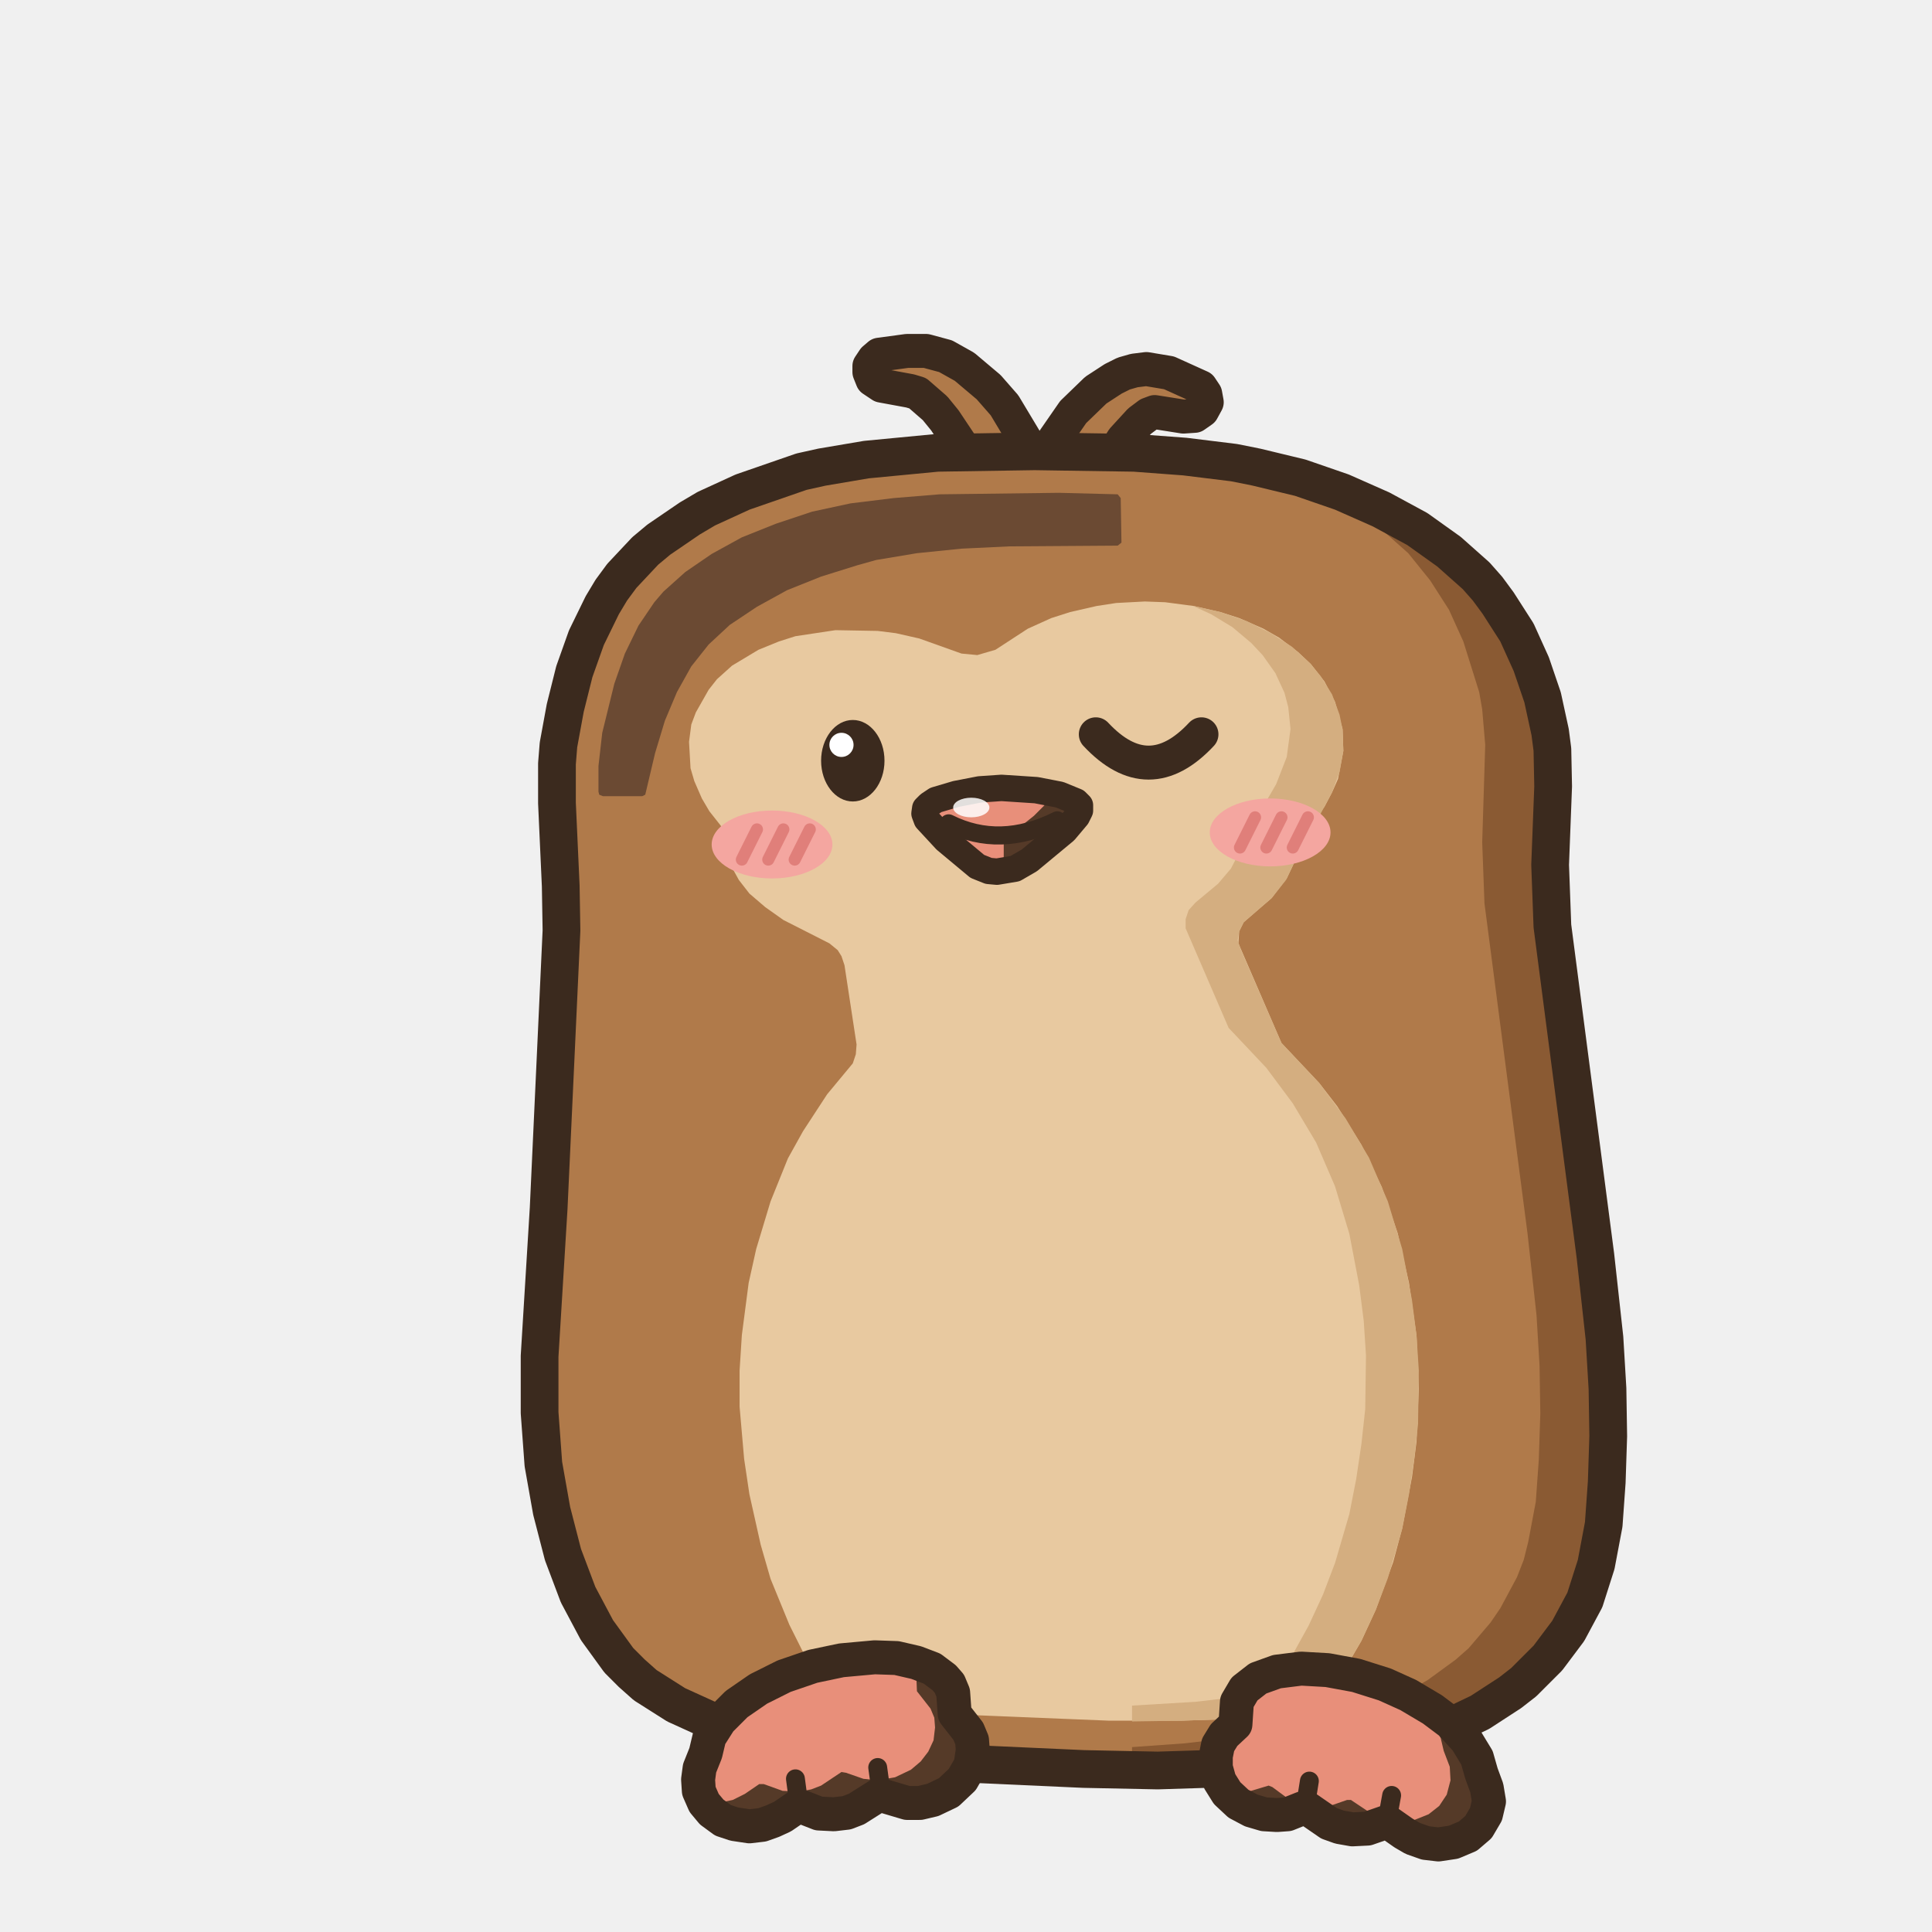
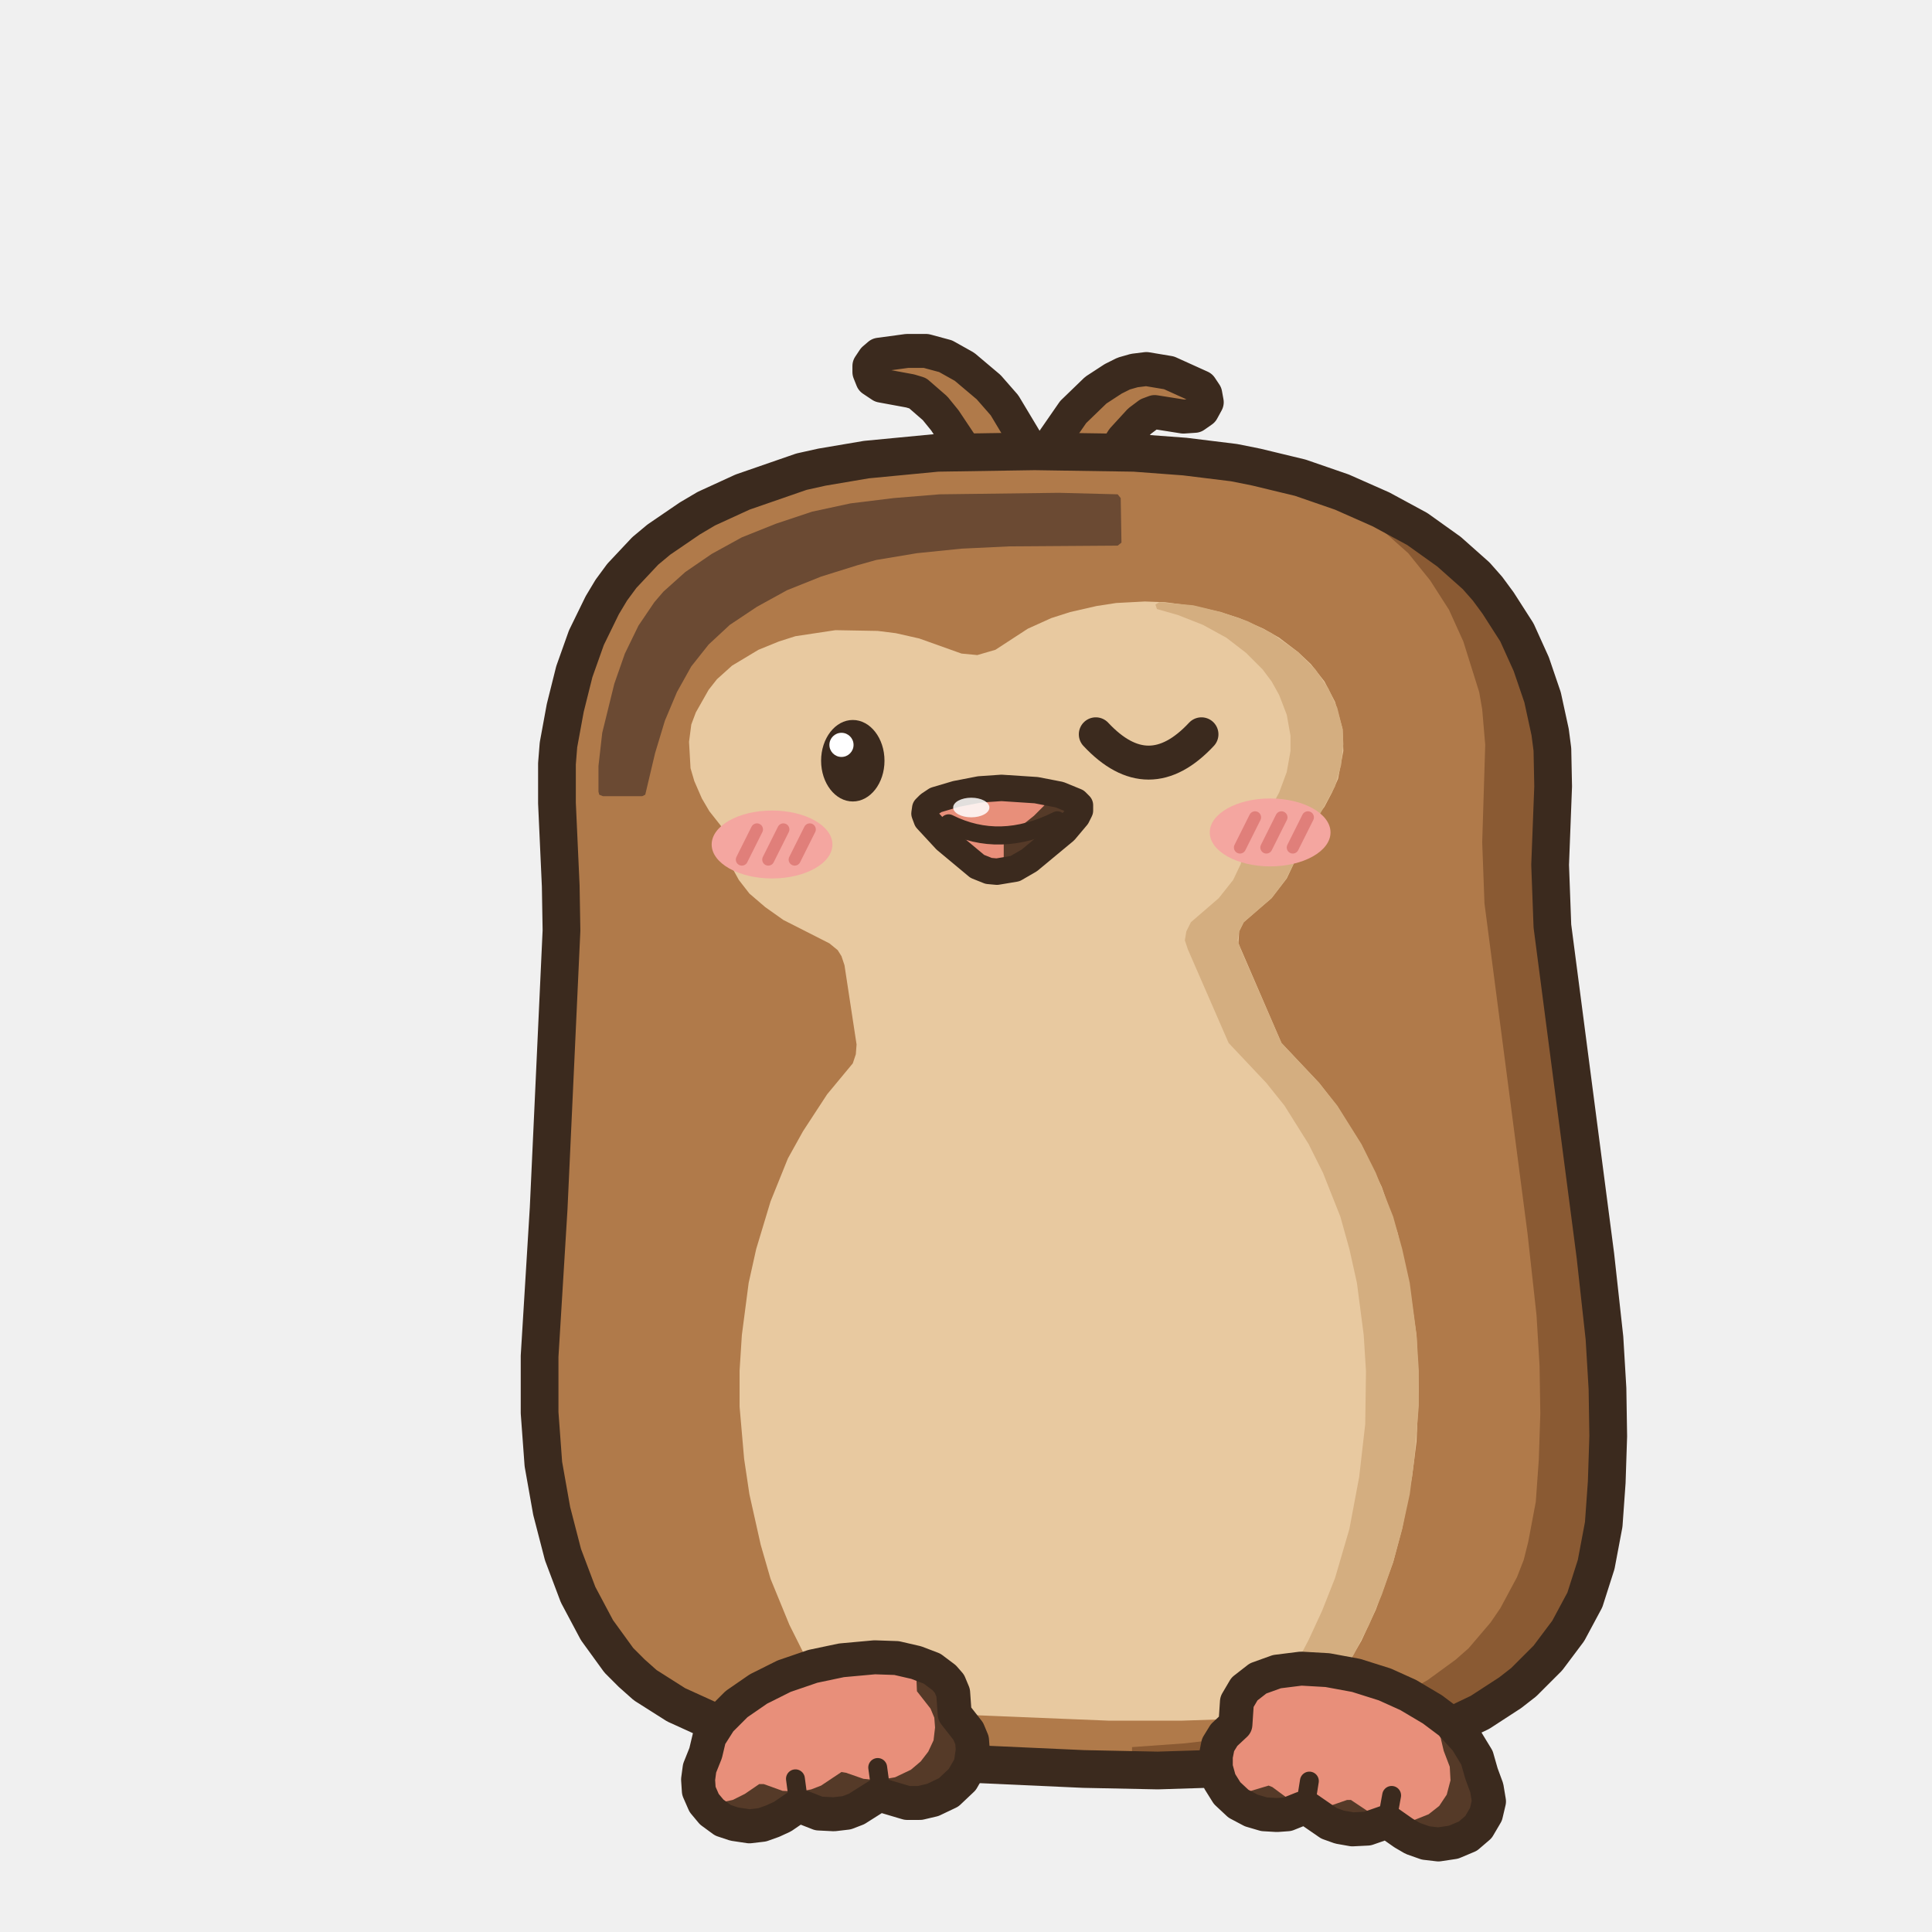
<svg xmlns="http://www.w3.org/2000/svg" viewBox="0 0 256 256">
  <path d="M116.5 47 L115.8 47.6 L115.2 48.5 L115.2 49.3 L115.6 50.3 L116.8 51.1 L120.6 51.8 L121.6 52.1 L123.9 54.1 L125.2 55.7 L127.2 58.7 L128 60.7 L129.4 65.8 L129.7 66.6 L131.1 67.8 L133.2 68.5 L134.4 68.6 L135.9 68.4 L137.2 68 L138 67.4 L139.6 68.2 L141.4 68.6 L143.3 68.4 L145 67.8 L145.9 67 L146.5 66.1 L147.2 62.2 L148.1 59.3 L148.8 58.2 L151 55.8 L152.2 54.9 L153 54.6 L156.8 55.2 L158.3 55.1 L159.3 54.4 L159.9 53.3 L159.7 52.2 L159.1 51.3 L154.9 49.4 L151.9 48.9 L150.3 49.1 L148.9 49.5 L147.5 50.2 L145.2 51.7 L142.2 54.6 L139.5 58.5 L137.8 62.3 L135.8 58.2 L133.1 53.7 L131 51.3 L127.8 48.6 L125.3 47.2 L122.7 46.5 L120.2 46.5Z" fill="#B07A4A" />
  <path d="M116.5 47 L115.8 47.6 L115.2 48.5 L115.2 49.3 L115.6 50.3 L116.8 51.1 L120.6 51.8 L121.6 52.1 L123.9 54.1 L125.2 55.7 L127.2 58.7 L128 60.7 L129.4 65.8 L129.7 66.6 L131.1 67.8 L133.2 68.5 L134.4 68.6 L135.9 68.4 L137.2 68 L138 67.4 L139.6 68.2 L141.4 68.6 L143.3 68.4 L145 67.8 L145.9 67 L146.5 66.1 L147.2 62.2 L148.1 59.3 L148.8 58.2 L151 55.8 L152.2 54.9 L153 54.6 L156.8 55.2 L158.3 55.1 L159.3 54.4 L159.9 53.3 L159.7 52.2 L159.1 51.3 L154.9 49.4 L151.9 48.9 L150.3 49.1 L148.9 49.5 L147.5 50.2 L145.2 51.7 L142.2 54.6 L139.5 58.5 L137.8 62.3 L135.8 58.2 L133.1 53.7 L131 51.3 L127.8 48.6 L125.3 47.2 L122.7 46.5 L120.2 46.5Z" fill="none" stroke="#3B2A1E" stroke-width="4.5" stroke-linecap="round" stroke-linejoin="round" />
  <path d="M137.1 59.8 L150.3 60 L157 60.5 L163.5 61.3 L166.5 61.9 L172.3 63.3 L177.8 65.2 L183 67.5 L187.8 70.1 L192 73.1 L195.6 76.3 L197.1 78 L198.5 79.9 L201 83.8 L202.9 88 L204.4 92.4 L205.4 97 L205.7 99.3 L205.8 104.2 L205.4 114.6 L205.7 122.7 L211.4 166.4 L212.6 177.3 L213 184 L213.1 190.3 L212.9 196.4 L212.5 202 L211.5 207.3 L210 212 L207.8 216.1 L205.1 219.7 L201.9 222.9 L200.1 224.3 L196.1 226.9 L191.7 229 L186.6 230.7 L181 232 L172 233.3 L163 234.3 L153.4 234.6 L143.6 234.4 L121.5 233.4 L112.3 232.6 L106.7 231.6 L98.9 229.6 L94 227.9 L89.6 225.9 L85.5 223.3 L83.7 221.7 L82 220 L79.1 216 L76.6 211.3 L74.6 206 L73.1 200.2 L72 194 L71.5 187.2 L71.5 179.7 L72.7 160.1 L74.4 123.3 L74.3 117.4 L73.8 106.4 L73.8 101.2 L74 98.7 L74.9 93.8 L76.1 89 L77.7 84.5 L79.8 80.2 L81 78.2 L82.4 76.3 L85.5 73 L87.3 71.5 L91.4 68.7 L93.6 67.4 L98.4 65.2 L106.2 62.5 L108.9 61.9 L114.8 60.9 L124.2 60Z" fill="#B07A4A" />
  <path d="M140.3 65.3 L124.5 65.5 L118.4 66 L112.7 66.7 L107.6 67.8 L102.8 69.4 L98.3 71.2 L94.3 73.4 L90.8 75.8 L87.9 78.4 L86.7 79.8 L84.6 82.9 L82.8 86.6 L81.4 90.6 L79.8 97.1 L79.3 101.5 L79.3 104.9 L79.4 105.3 L79.9 105.5 L85.1 105.5 L85.5 105.3 L86.8 99.8 L88.1 95.5 L89.7 91.7 L91.6 88.3 L93.9 85.4 L96.7 82.8 L100.3 80.4 L104.3 78.2 L108.8 76.4 L113.6 74.9 L116.1 74.2 L121.5 73.3 L127.4 72.7 L133.7 72.4 L148.1 72.3 L148.6 71.9 L148.5 66 L148.1 65.5Z" fill="#6B4A33" />
  <path d="M150 234.6 L156.6 234.5 L163 234.3 L172 233.3 L178.1 232.5 L186.6 230.7 L191.7 229 L194 228 L198.2 225.6 L201.9 222.9 L205.1 219.7 L206.5 218 L209 214.1 L210.9 209.7 L211.5 207.3 L212.5 202 L212.9 196.4 L213.1 190.3 L213 184 L212.6 177.3 L211.4 166.4 L205.7 122.7 L205.4 114.6 L205.8 104.2 L205.7 99.3 L205.4 97 L204.4 92.4 L202 85.9 L199.8 81.8 L197.1 78 L193.9 74.6 L190 71.6 L187.8 70.1 L183 67.5 L177.8 65.2 L169.8 62.6 L174 64.5 L178.8 67.1 L183 70.1 L186.6 73.3 L189.5 76.9 L192 80.8 L193.9 85 L196 91.7 L196.4 94 L196.8 98.7 L196.4 111.6 L196.7 119.7 L202.4 163.4 L203.6 174.3 L204 181 L204.1 187.3 L203.9 193.4 L203.5 199 L202.5 204.3 L201.9 206.7 L201 209 L198.8 213.1 L197.5 215 L194.6 218.4 L192.9 219.9 L189.2 222.6 L185 225 L182.7 226 L180.2 226.9 L174.9 228.4 L169.1 229.5 L163 230.3 L157 231 L150 231.5Z" fill="#8A5A33" />
  <path d="M95.5 109.4 L96 110.6 L96.3 113.2 L96.8 114.6 L97.9 116.6 L99.3 118.4 L101.4 120.2 L103.8 121.9 L109.9 125 L111 125.9 L111.5 126.7 L111.9 127.9 L113.5 138.4 L113.4 139.7 L113 140.9 L109.6 145 L106.4 149.9 L104.4 153.5 L102.1 159.2 L100.2 165.5 L99.2 170 L98.3 176.9 L98 181.6 L98 186.4 L98.6 193.3 L99.3 198 L100.8 204.7 L102.1 209.2 L104.6 215.3 L106.6 219.3 L109.9 224.7 L110.7 225.8 L116 226.5 L124.9 227.1 L147 228 L156.5 228 L162.5 227.8 L174.8 226.4 L177.2 222.9 L180.4 217.4 L182.3 213.3 L184.6 207 L185.8 202.5 L187.1 195.7 L187.7 191 L188 184 L187.7 177 L186.7 170 L185.2 163.4 L183.1 157.3 L180.4 151.7 L177.2 146.6 L174.8 143.5 L169.8 138.2 L164.1 125 L164.2 123.4 L164.8 122.2 L168.5 119 L170.5 116.4 L171.4 114.5 L172.2 111.3 L175.5 106.9 L176.5 105 L177.3 103.2 L178 99.5 L177.9 96.6 L176.9 93 L175.5 90.3 L173.7 88 L172 86.4 L169.5 84.5 L167.4 83.3 L164.2 81.9 L161.7 81.1 L158.2 80.3 L154.4 79.8 L151.7 79.7 L147.9 79.9 L145.3 80.3 L141.8 81.1 L139.3 81.9 L136.2 83.3 L131.9 86.1 L129.5 86.8 L127.4 86.6 L121.8 84.6 L118.7 83.9 L116.3 83.6 L110.7 83.5 L105.4 84.3 L103.2 85 L100.5 86.1 L97 88.2 L95 90 L93.9 91.4 L92.2 94.4 L91.6 96 L91.3 98.3 L91.5 101.8 L92 103.5 L93 105.8 L94 107.5Z" fill="#E8C9A0" />
-   <path d="M150 228.1 L156.5 228 L162.5 227.8 L174.8 226.4 L177.2 222.9 L180.4 217.4 L182.3 213.3 L183.9 209.1 L185.8 202.6 L186.7 198 L187.4 193.3 L187.9 188.7 L188 181.6 L187.7 177 L187.1 172.3 L185.8 165.5 L183.9 159.2 L181.4 153.4 L178.3 148.2 L174.8 143.5 L169.8 138.2 L164.4 125.8 L164 124.6 L164.2 123.4 L164.8 122.2 L168.5 119 L170.4 116.6 L171.4 114.5 L172.2 111.3 L175 107.8 L176.5 105 L177.5 102.3 L178 99.5 L177.9 96.7 L177.5 94.7 L176.5 92 L175 89.6 L173.6 87.9 L171.2 85.7 L168.4 83.9 L165.2 82.3 L161.7 81.1 L158.1 80.3 L160.5 81.4 L163.3 83.1 L165.8 85.2 L167.3 86.8 L169 89.2 L170.2 91.8 L170.7 93.7 L171 96.6 L170.5 100.3 L169.1 103.9 L168 105.8 L165.2 109.3 L164.4 112.6 L163.1 115.1 L161.4 117.1 L158.4 119.6 L157.5 120.6 L157.1 121.8 L157.1 123 L162.8 136.2 L167.8 141.5 L171.3 146.2 L174.4 151.4 L176.9 157.2 L178.8 163.5 L180.1 170.3 L180.7 175 L181 179.6 L180.9 186.7 L180.4 191.3 L179.7 196 L178.8 200.6 L176.9 207.1 L175.3 211.3 L173.4 215.4 L171.3 219.2 L167.8 224.4 L158.4 225.5 L150 226Z" fill="#D4AE80" />
+   <path d="M153.6 79.8 L153.1 80.1 L153.3 80.7 L156.1 81.5 L159.4 82.8 L162.5 84.5 L165.1 86.5 L167.3 88.7 L168.5 90.3 L169.5 92.1 L170.5 94.7 L171 97.5 L171 99.5 L170.5 102.3 L169.5 105 L168 107.8 L165.2 111.3 L164.4 114.5 L163.4 116.6 L161.5 119 L157.8 122.2 L157.2 123.4 L157 124.6 L157.4 125.8 L162.8 138.2 L167.8 143.5 L170.2 146.5 L173.4 151.6 L175.3 155.4 L177.6 161.2 L178.8 165.5 L179.8 170 L180.7 176.9 L181 181.7 L180.9 188.7 L180.1 195.7 L178.8 202.6 L176.9 209.1 L175.2 213.4 L173.4 217.3 L171.4 221.1 L167.8 226.5 L167.8 227 L168.3 227.2 L174.2 226.5 L174.9 226.3 L177.2 222.9 L179.4 219.2 L181.4 215.3 L183.1 211.3 L184.6 207 L185.8 202.6 L186.8 198 L187.4 193.4 L188 186.3 L188 181.6 L187.7 176.9 L186.8 170 L185.8 165.5 L184.6 161.2 L182.3 155.4 L180.4 151.6 L177.2 146.5 L174.8 143.5 L169.8 138.2 L164.4 125.8 L164 124.6 L164.2 123.4 L164.8 122.2 L168.5 119 L170.4 116.5 L171.4 114.5 L172.2 111.3 L175 107.7 L176.9 104.2 L177.7 101.4 L178 98.6 L177.9 96.6 L177.2 93.8 L176 91.2 L174.3 88.7 L172 86.4 L168.5 83.9 L165.3 82.3 L161.8 81.1 L158.1 80.2Z" fill="#D4AE80" />
  <path d="M137.1 59.8 L150.3 60 L157 60.5 L163.5 61.3 L166.5 61.9 L172.3 63.3 L177.8 65.2 L183 67.5 L187.8 70.1 L192 73.1 L195.6 76.3 L197.1 78 L198.5 79.9 L201 83.8 L202.9 88 L204.4 92.4 L205.4 97 L205.7 99.3 L205.8 104.2 L205.4 114.6 L205.7 122.7 L211.4 166.4 L212.6 177.3 L213 184 L213.1 190.3 L212.9 196.4 L212.5 202 L211.5 207.3 L210 212 L207.8 216.1 L205.1 219.7 L201.9 222.9 L200.1 224.3 L196.1 226.9 L191.7 229 L186.6 230.7 L181 232 L172 233.3 L163 234.3 L153.4 234.6 L143.6 234.4 L121.5 233.4 L112.3 232.6 L106.7 231.6 L98.9 229.6 L94 227.9 L89.6 225.9 L85.5 223.3 L83.7 221.7 L82 220 L79.1 216 L76.6 211.3 L74.6 206 L73.1 200.2 L72 194 L71.5 187.2 L71.5 179.7 L72.7 160.1 L74.4 123.3 L74.3 117.4 L73.8 106.4 L73.8 101.2 L74 98.7 L74.9 93.8 L76.1 89 L77.7 84.5 L79.8 80.2 L81 78.2 L82.4 76.3 L85.5 73 L87.3 71.5 L91.4 68.7 L93.6 67.4 L98.4 65.2 L106.2 62.5 L108.9 61.9 L114.8 60.9 L124.2 60Z" fill="none" stroke="#3B2A1E" stroke-width="5" stroke-linecap="round" stroke-linejoin="round" />
  <path d="M93.5 232.3 L92.7 234.3 L92.5 235.8 L92.6 237.3 L93.3 238.9 L94.3 240.1 L95.8 241.2 L97.3 241.7 L99.3 242 L101 241.8 L102.4 241.3 L103.7 240.7 L105.6 239.4 L106.2 239.4 L108.5 240.3 L110.5 240.4 L112.2 240.2 L113.5 239.7 L116.5 237.8 L120.2 238.9 L121.9 238.9 L123.6 238.5 L125.7 237.5 L127.5 235.8 L128.6 233.9 L128.9 231.9 L128.8 230.6 L128.3 229.4 L126.5 227.1 L126.3 224.3 L125.8 223.1 L125.1 222.3 L123.5 221.1 L121.4 220.3 L118.8 219.7 L115.9 219.6 L111.5 220 L107.7 220.8 L103.9 222.1 L100.5 223.8 L97.6 225.8 L95.4 228 L94 230.2Z" fill="#E88F7A" />
  <path d="M93.3 238.9 L94.4 240.3 L95.8 241.2 L97.6 241.8 L99.3 242 L101 241.8 L102.4 241.3 L103.7 240.7 L105.6 239.4 L106.2 239.4 L107.7 240 L109 240.4 L110.7 240.4 L112.2 240.2 L114.1 239.5 L116.5 237.8 L117.1 237.9 L118.6 238.5 L119.9 238.8 L121.6 238.9 L123.1 238.7 L124.4 238.2 L125.7 237.5 L126.8 236.6 L127.7 235.6 L128.4 234.4 L128.8 233.2 L128.9 231.9 L128.8 230.6 L128.1 229 L126.5 227.1 L126.4 224.6 L125.6 222.8 L124.8 222 L123.5 221.1 L120.8 220.1 L121.4 221.7 L121.5 224.1 L123.3 226.4 L123.8 227.6 L123.9 228.9 L123.7 230.6 L123 232.1 L122 233.4 L120.7 234.5 L118.6 235.5 L116.3 235.9 L114.4 235.7 L112.1 234.9 L111.5 234.8 L108.8 236.6 L107.5 237.1 L106 237.4 L103.7 237.3 L101.2 236.4 L100.6 236.4 L98.7 237.7 L97.1 238.5 L95.2 238.9Z" fill="#553A28" />
  <path d="M93.5 232.3 L92.7 234.3 L92.5 235.8 L92.6 237.3 L93.3 238.9 L94.3 240.1 L95.8 241.2 L97.3 241.7 L99.3 242 L101 241.8 L102.4 241.3 L103.7 240.7 L105.6 239.4 L106.2 239.4 L108.5 240.3 L110.5 240.4 L112.2 240.2 L113.5 239.7 L116.5 237.8 L120.2 238.9 L121.9 238.9 L123.6 238.5 L125.7 237.5 L127.5 235.8 L128.6 233.9 L128.9 231.9 L128.8 230.6 L128.3 229.4 L126.5 227.1 L126.3 224.3 L125.8 223.1 L125.1 222.3 L123.5 221.1 L121.4 220.3 L118.8 219.7 L115.9 219.6 L111.5 220 L107.7 220.8 L103.9 222.1 L100.5 223.8 L97.6 225.8 L95.4 228 L94 230.2Z" fill="none" stroke="#3B2A1E" stroke-width="4.5" stroke-linecap="round" stroke-linejoin="round" />
  <path d="M105.4 235.7 L106 240.2 M116.3 234.2 L116.9 238.6" fill="none" stroke="#3B2A1E" stroke-width="2.5" stroke-linecap="round" stroke-linejoin="round" />
  <path d="M163.9 225.5 L163.7 228.5 L162.2 229.9 L161.4 231.2 L161.1 232.7 L161.1 234.2 L161.6 236 L162.6 237.6 L164.1 239 L165.8 239.9 L167.5 240.4 L169.2 240.5 L170.6 240.4 L172.6 239.6 L173.2 239.6 L176.1 241.6 L177.5 242.1 L179.2 242.4 L181.2 242.3 L183.5 241.5 L184 241.5 L186 242.9 L187.2 243.6 L188.9 244.2 L190.6 244.4 L192.6 244.1 L194.5 243.3 L195.9 242.1 L196.9 240.4 L197.3 238.7 L197 236.9 L196.3 235 L195.7 232.9 L194.3 230.6 L192.2 228.3 L189.8 226.5 L186.6 224.6 L183.5 223.2 L179.7 222 L175.9 221.3 L172.4 221.1 L169.2 221.5 L166.7 222.4 L164.9 223.8Z" fill="#E88F7A" />
  <path d="M162.4 237.4 L163.4 238.4 L164.5 239.3 L167 240.3 L168.4 240.5 L169.8 240.5 L171.2 240.2 L172.6 239.6 L173.2 239.6 L175.6 241.3 L177.5 242.1 L178.9 242.4 L180.6 242.4 L182 242.1 L183.5 241.5 L184 241.5 L187.2 243.6 L188.9 244.2 L190.3 244.4 L192.8 244 L194.1 243.6 L195.2 242.8 L196.6 241 L197.1 239.9 L197.3 238.7 L197 236.9 L196.3 235 L195.9 233.3 L194.3 230.6 L192.6 228.7 L190.8 227.2 L188.3 225.5 L185.8 224.2 L188.3 226.5 L189.9 228.4 L190.9 230.3 L191.3 232 L192.1 234.1 L192.2 235.9 L191.7 237.8 L190.7 239.3 L189.3 240.4 L187.3 241.2 L185 241.3 L183.6 241.1 L182 240.5 L179 238.5 L178.5 238.5 L175.9 239.4 L173.3 239.3 L170.9 238.5 L168.6 236.8 L168.1 236.6 L165.1 237.5Z" fill="#553A28" />
  <path d="M163.9 225.5 L163.7 228.5 L162.2 229.9 L161.4 231.2 L161.1 232.7 L161.1 234.2 L161.6 236 L162.6 237.6 L164.1 239 L165.8 239.9 L167.5 240.4 L169.2 240.5 L170.6 240.4 L172.6 239.6 L173.2 239.6 L176.1 241.6 L177.5 242.1 L179.2 242.4 L181.2 242.3 L183.5 241.5 L184 241.5 L186 242.9 L187.2 243.6 L188.9 244.2 L190.6 244.4 L192.6 244.1 L194.5 243.3 L195.9 242.1 L196.9 240.4 L197.3 238.7 L197 236.9 L196.3 235 L195.7 232.9 L194.3 230.6 L192.2 228.3 L189.8 226.5 L186.6 224.6 L183.5 223.2 L179.7 222 L175.9 221.3 L172.4 221.1 L169.2 221.5 L166.7 222.4 L164.9 223.8Z" fill="none" stroke="#3B2A1E" stroke-width="4.5" stroke-linecap="round" stroke-linejoin="round" />
  <path d="M173.5 236 L172.8 240.4 M184.4 237.9 L183.6 242.3" fill="none" stroke="#3B2A1E" stroke-width="2.5" stroke-linecap="round" stroke-linejoin="round" />
  <ellipse cx="102.3" cy="111.9" rx="8" ry="4.5" fill="#F4A6A0" />
  <ellipse cx="168.3" cy="110.3" rx="8" ry="4.5" fill="#F4A6A0" />
  <path d="M98.3 113.9 L100.3 109.9 M101.8 113.9 L103.8 109.9 M105.3 113.9 L107.3 109.9 M164.3 112.3 L166.3 108.3 M167.8 112.3 L169.8 108.3 M171.3 112.3 L173.3 108.3" fill="none" stroke="#E07F7A" stroke-width="1.6" stroke-linecap="round" stroke-linejoin="round" />
  <ellipse cx="113" cy="100.8" rx="4.2" ry="5.4" fill="#3B2A1E" />
  <circle cx="111.5" cy="98.7" r="1.6" fill="#FFFFFF" />
  <path d="M145.2 97.3 Q152.2 104.8 159.2 97.3" fill="none" stroke="#3B2A1E" stroke-width="4.5" stroke-linecap="round" stroke-linejoin="round" />
  <path d="M122.6 107.1 L123.1 106.6 L124 106 L126.7 105.2 L129.8 104.6 L132.7 104.4 L137.3 104.7 L140.4 105.3 L142.6 106.2 L143.1 106.7 L143.1 107.4 L142.7 108.2 L141.1 110.1 L136.4 114 L134.5 115.1 L132.1 115.5 L131 115.4 L129.5 114.8 L125.3 111.3 L122.8 108.6 L122.5 107.8Z" fill="#E88F7A" />
  <path d="M133 115.5 L135.8 114.4 L140 111.1 L142.7 108.2 L143.1 107.4 L143.1 106.7 L142.6 106.2 L141.6 105.7 L139.8 105.1 L139 106.1 L137 108.1 L133 111.3Z" fill="#553A28" />
  <path d="M122.6 107.1 L123.1 106.6 L124 106 L126.7 105.2 L129.8 104.6 L132.7 104.4 L137.3 104.7 L140.4 105.3 L142.6 106.2 L143.1 106.7 L143.1 107.4 L142.7 108.2 L141.1 110.1 L136.4 114 L134.5 115.1 L132.1 115.5 L131 115.4 L129.5 114.8 L125.3 111.3 L122.8 108.6 L122.5 107.8Z" fill="none" stroke="#3B2A1E" stroke-width="3.5" stroke-linecap="round" stroke-linejoin="round" />
  <path d="M125.7 109.1 Q132.5 112.5 140.1 108.7" fill="none" stroke="#3B2A1E" stroke-width="2.4" stroke-linecap="round" stroke-linejoin="round" />
  <ellipse cx="128.7" cy="107" rx="2.4" ry="1.3" fill="#FFFFFF" fill-opacity="0.85" />
</svg>
